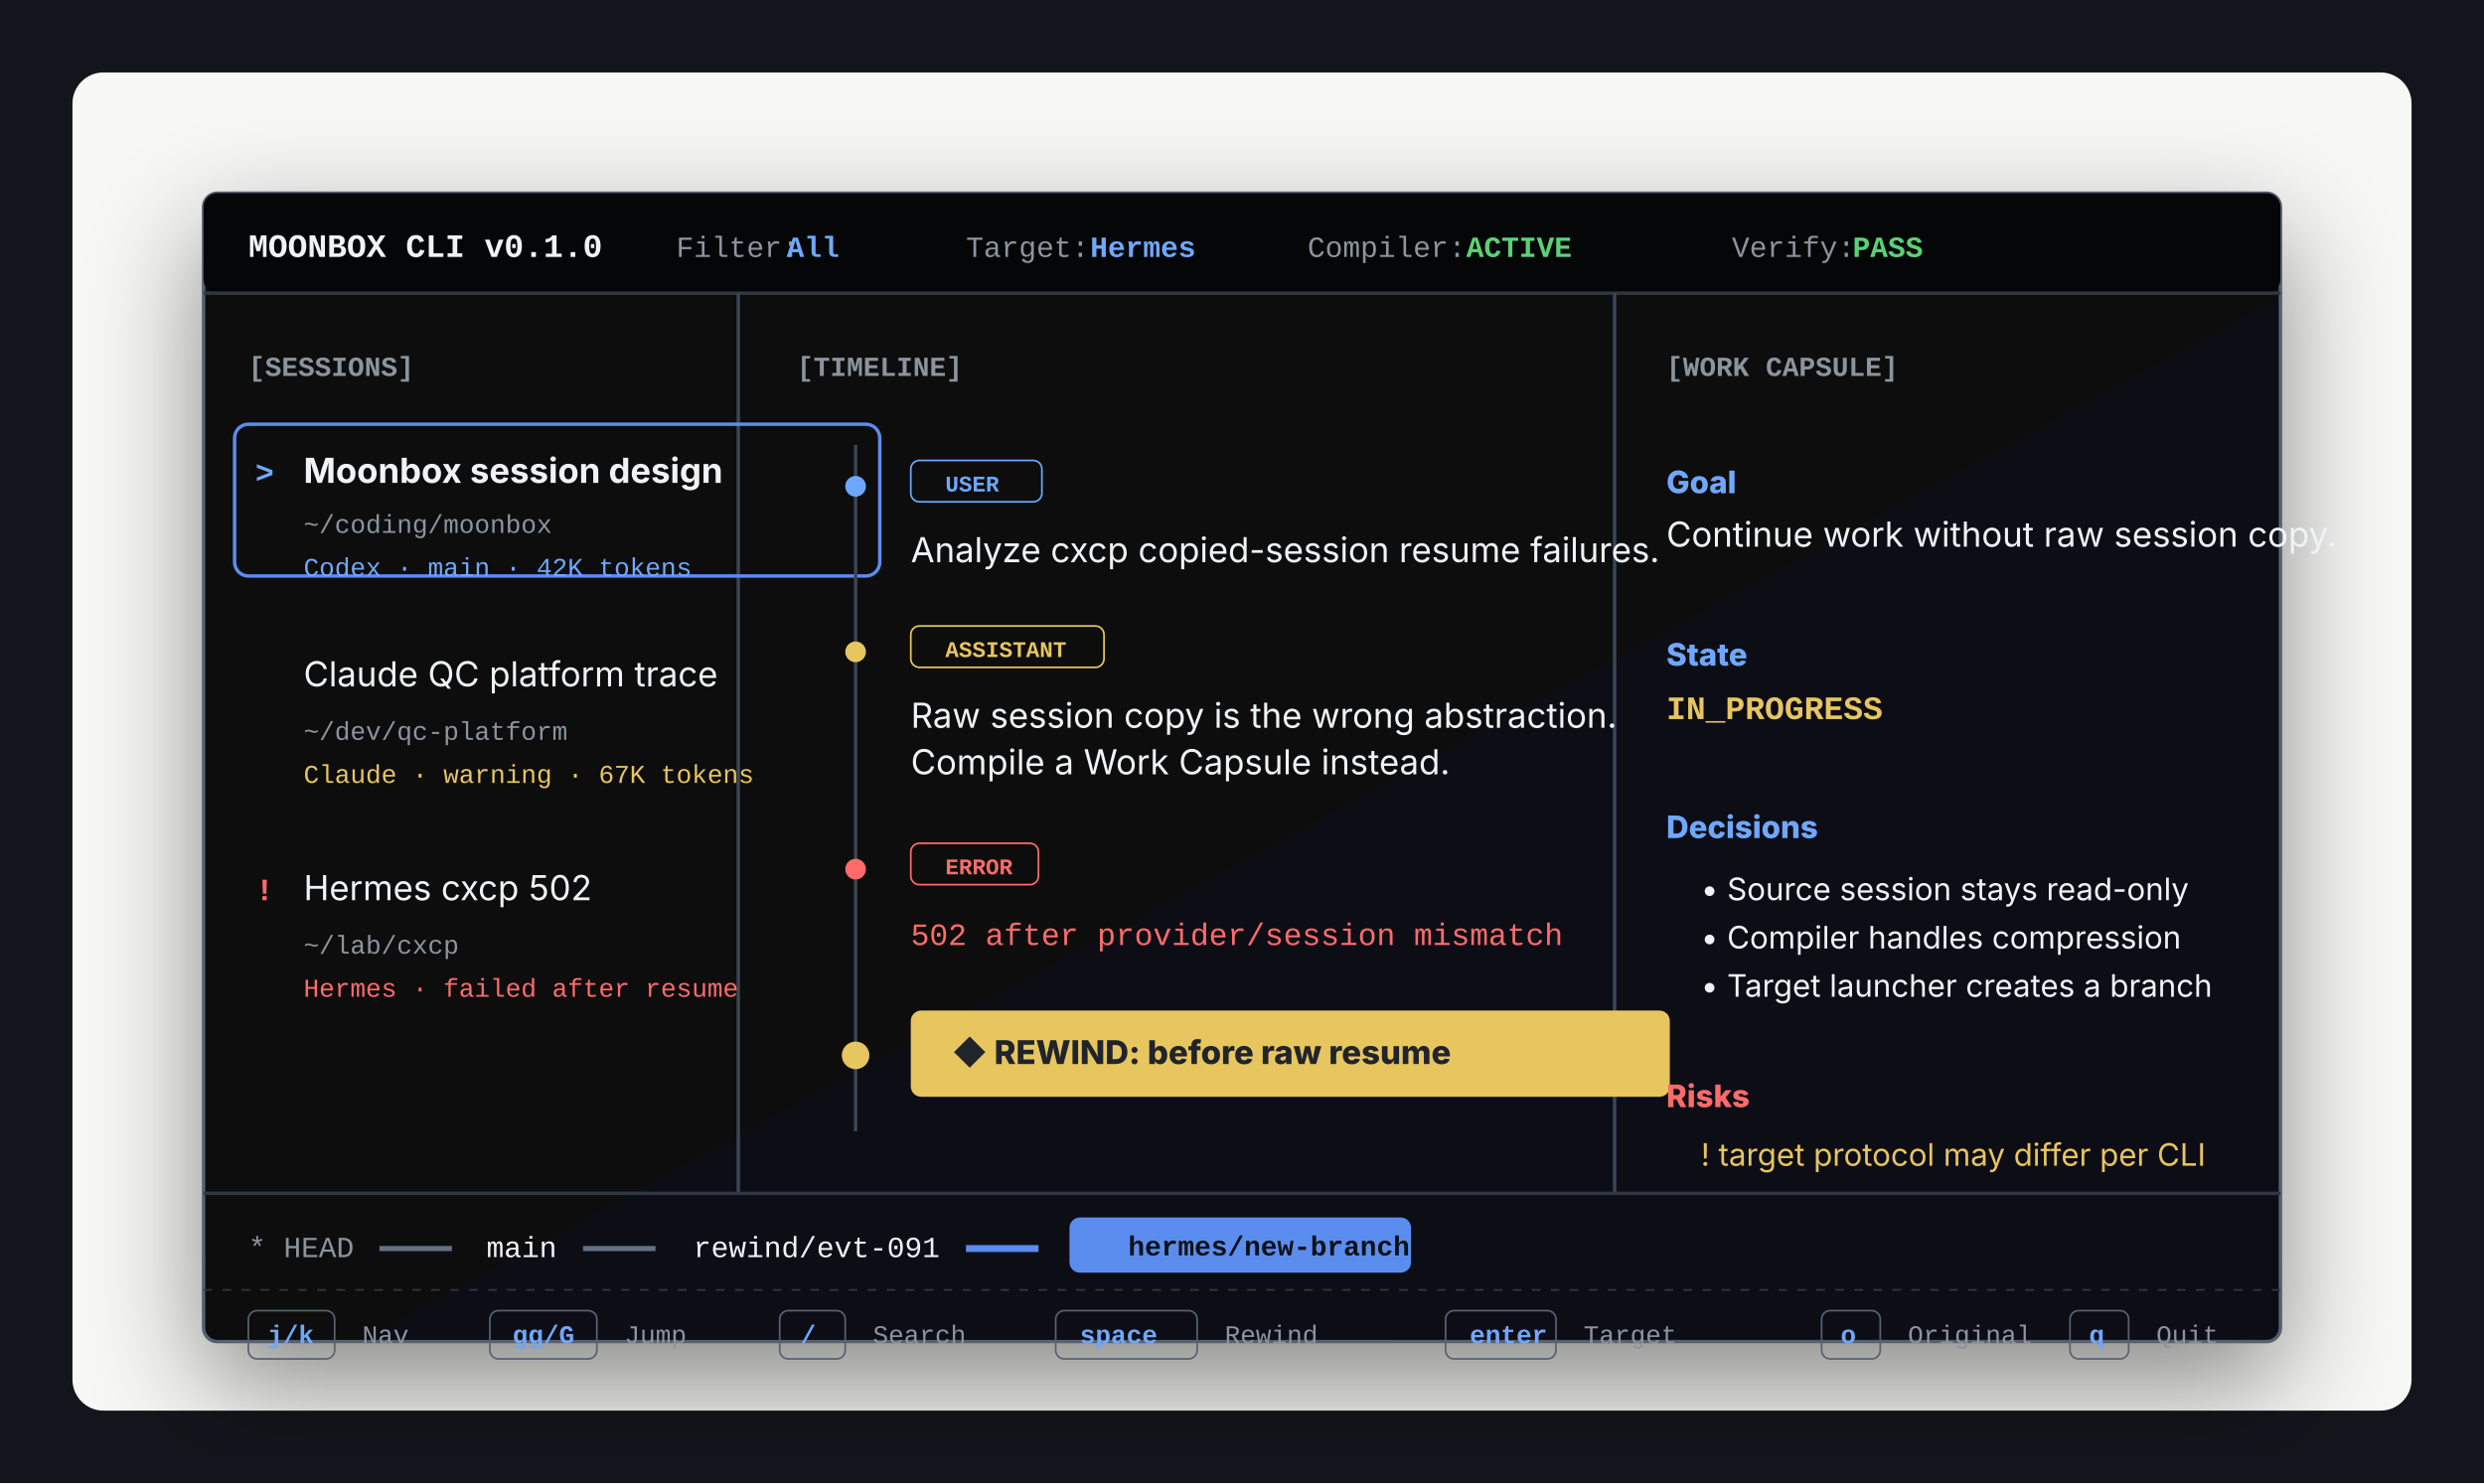
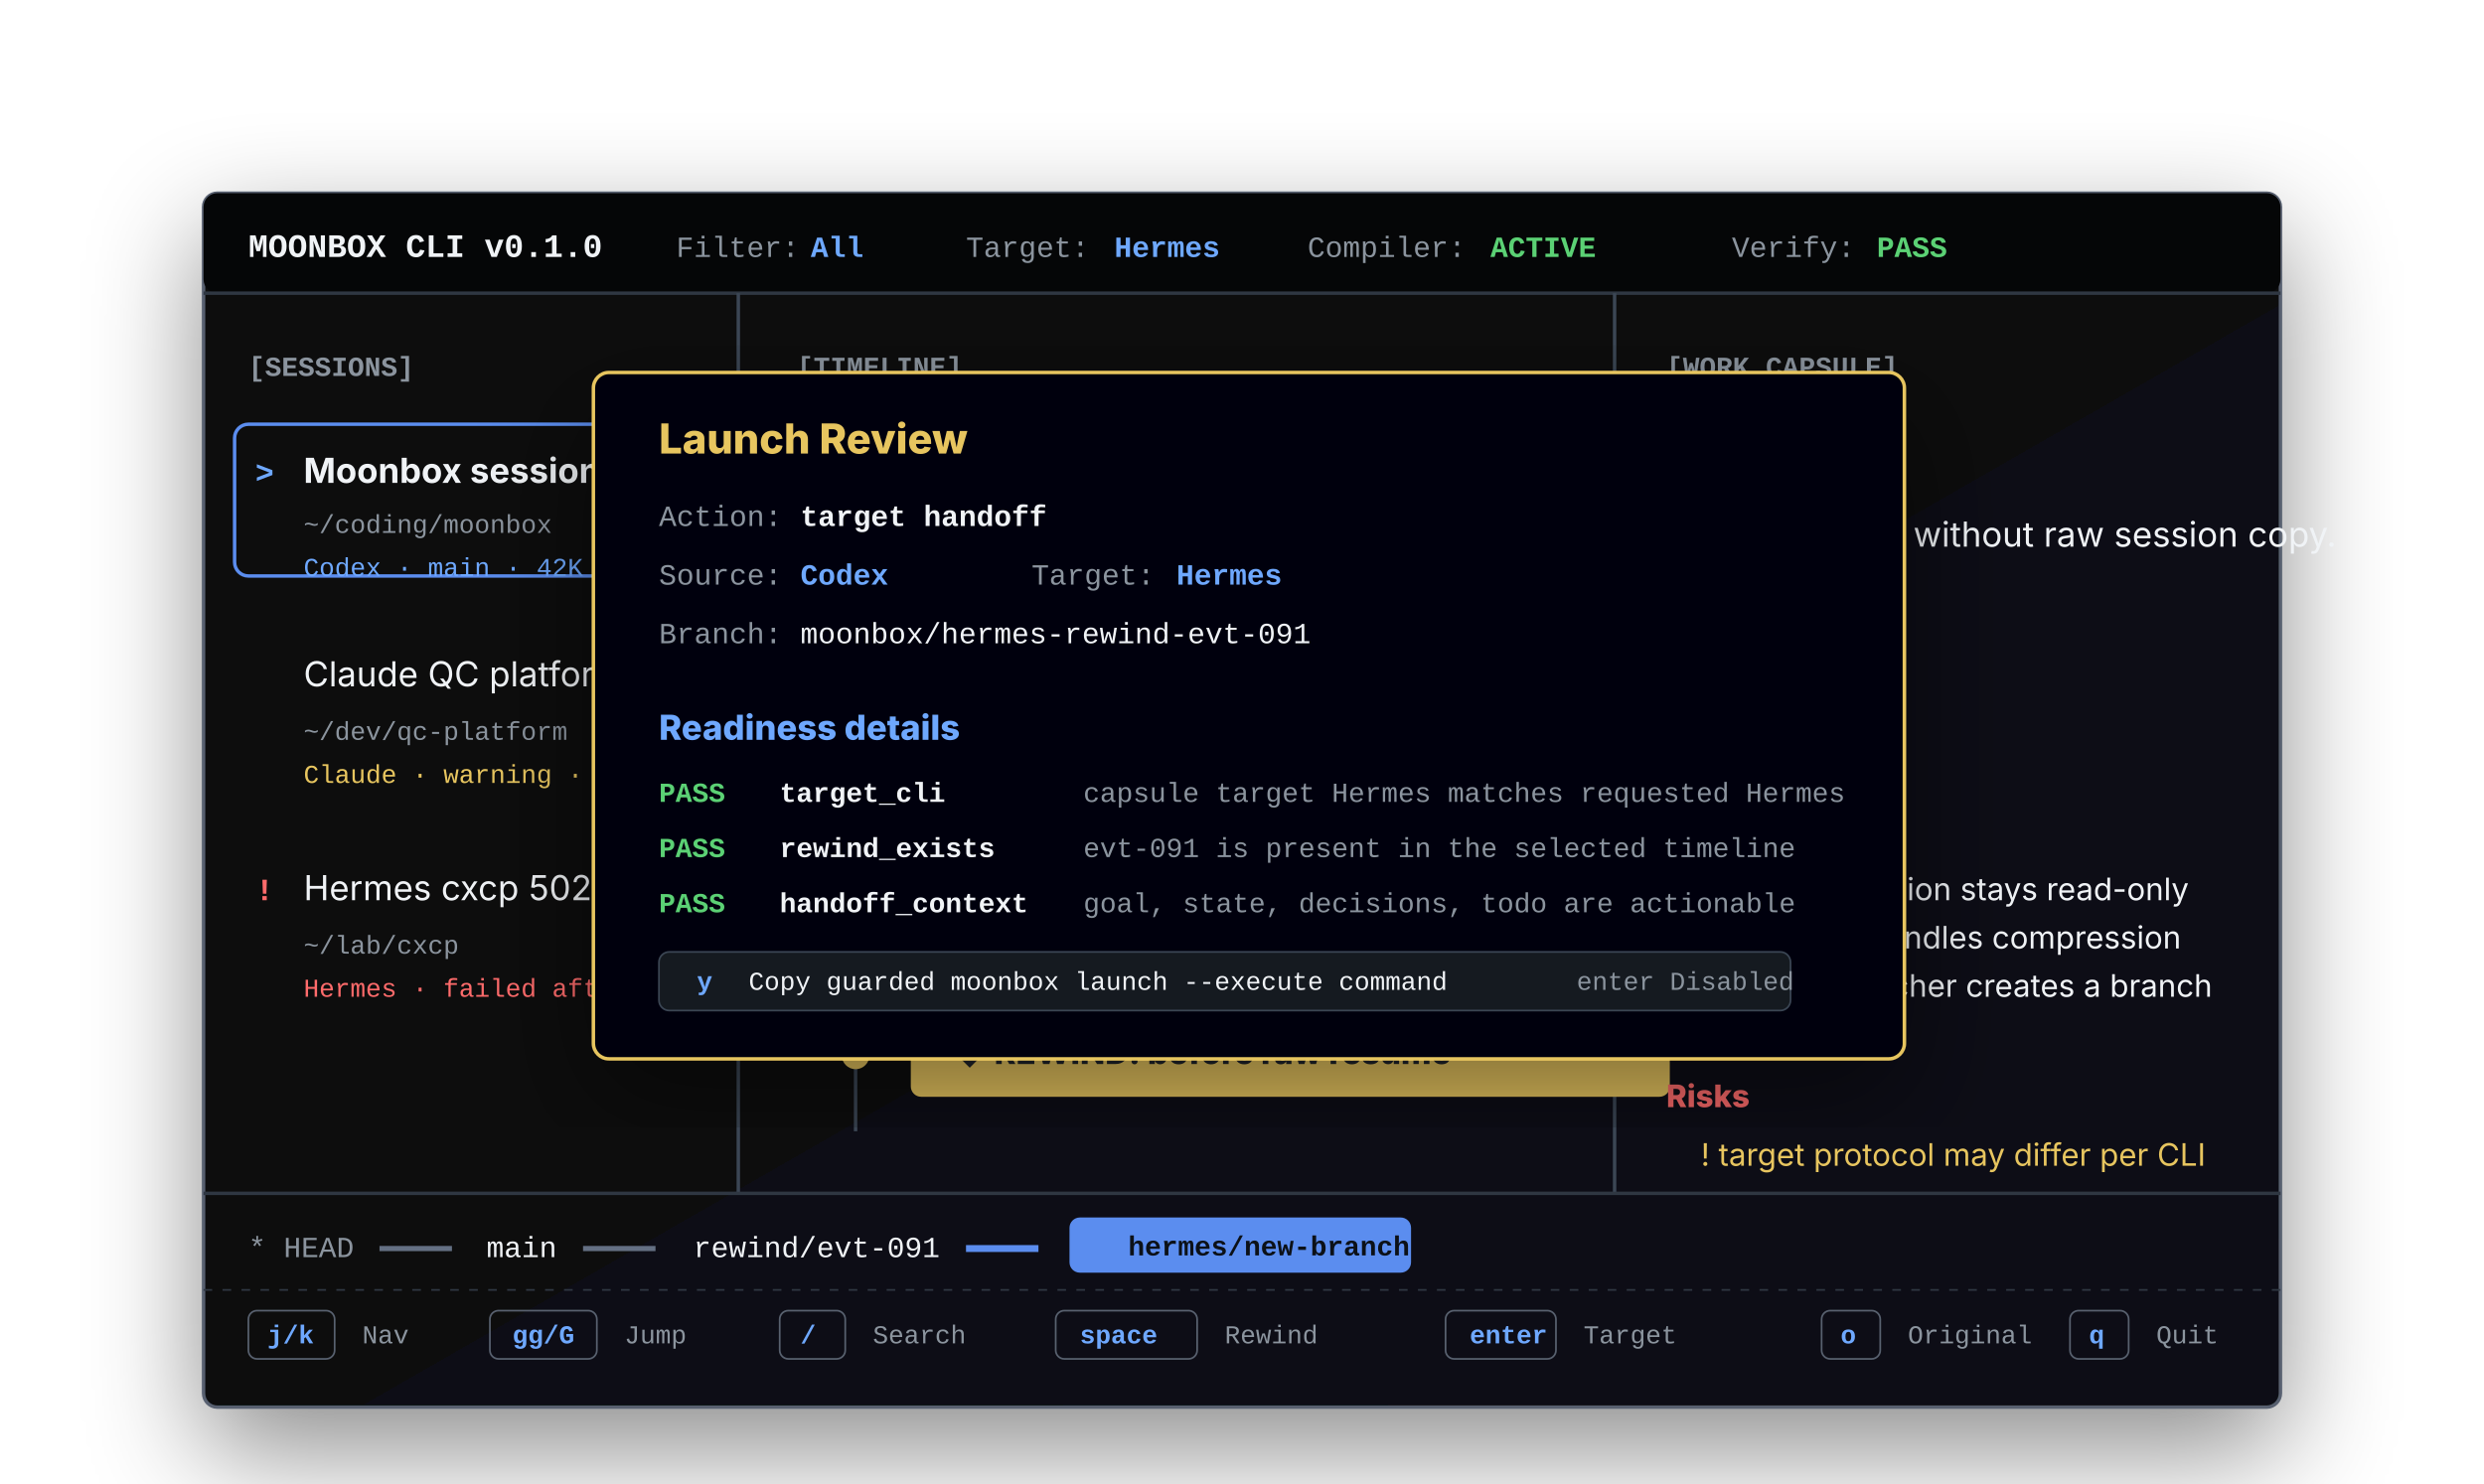
<svg xmlns="http://www.w3.org/2000/svg" width="1440" height="860" viewBox="0 0 1440 860" role="img" aria-labelledby="title desc">
  <defs>
    <linearGradient id="screen" x1="0" y1="0" x2="1" y2="1">
      <stop offset="0" stop-color="#07090b" />
      <stop offset="1" stop-color="#0e1117" />
    </linearGradient>
    <filter id="shadow" x="-10%" y="-10%" width="120%" height="120%">
      <feDropShadow dx="0" dy="24" stdDeviation="32" flood-color="#000000" flood-opacity="0.45" />
    </filter>
    <style>
      .mono { font-family: ui-monospace, SFMono-Regular, Menlo, Monaco, Consolas, "Liberation Mono", monospace; }
      .sans { font-family: Inter, ui-sans-serif, system-ui, -apple-system, BlinkMacSystemFont, "Segoe UI", sans-serif; }
      .muted { fill: #8b949e; }
      .text { fill: #f0f3f6; }
      .blue { fill: #6ea8fe; }
      .green { fill: #5bd174; }
      .gold { fill: #e7c55f; }
      .red { fill: #ff6b6b; }
      .border { stroke: #3b4654; }
      .panel { fill: rgba(7, 9, 11, 0.96); stroke: #3b4654; }
      .rule { stroke: #2f3742; }
    </style>
  </defs>
-   <rect width="1440" height="860" fill="#12151b" />
-   <rect x="42" y="42" width="1356" height="776" rx="18" fill="#f7f7f5" />
  <g filter="url(#shadow)">
-     <rect x="118" y="112" width="1204" height="666" rx="8" fill="url(#screen)" stroke="#58616f" stroke-width="2" />
+     <rect x="118" y="112" width="1204" height="704" rx="8" fill="url(#screen)" stroke="#58616f" stroke-width="2" />
  </g>
  <rect x="118" y="112" width="1204" height="58" rx="8" fill="#050607" />
  <line x1="118" y1="170" x2="1322" y2="170" class="rule" stroke-width="2" />
  <text x="144" y="149" class="mono text" font-size="19" font-weight="800">MOONBOX CLI v0.1.0</text>
  <text x="392" y="149" class="mono muted" font-size="17">Filter:</text>
-   <text x="456" y="149" class="mono blue" font-size="17" font-weight="700">All</text>
+   <text x="470" y="149" class="mono blue" font-size="17" font-weight="700">All</text>
  <text x="560" y="149" class="mono muted" font-size="17">Target:</text>
-   <text x="632" y="149" class="mono blue" font-size="17" font-weight="700">Hermes</text>
+   <text x="646" y="149" class="mono blue" font-size="17" font-weight="700">Hermes</text>
  <text x="758" y="149" class="mono muted" font-size="17">Compiler:</text>
-   <text x="850" y="149" class="mono green" font-size="17" font-weight="800">ACTIVE</text>
+   <text x="864" y="149" class="mono green" font-size="17" font-weight="800">ACTIVE</text>
  <text x="1004" y="149" class="mono muted" font-size="17">Verify:</text>
-   <text x="1074" y="149" class="mono green" font-size="17" font-weight="800">PASS</text>
+   <text x="1088" y="149" class="mono green" font-size="17" font-weight="800">PASS</text>
  <line x1="428" y1="170" x2="428" y2="692" class="border" stroke-width="2" />
  <line x1="936" y1="170" x2="936" y2="692" class="border" stroke-width="2" />
  <line x1="118" y1="692" x2="1322" y2="692" class="rule" stroke-width="2" />
  <line x1="118" y1="748" x2="1322" y2="748" class="rule" stroke-width="1" stroke-dasharray="5 6" />
  <text x="144" y="218" class="mono muted" font-size="16" font-weight="700">[SESSIONS]</text>
  <rect x="136" y="246" width="374" height="88" rx="8" fill="none" stroke="#5b8def" stroke-width="2" />
  <text x="148" y="280" class="mono blue" font-size="18" font-weight="800">&gt;</text>
  <text x="176" y="280" class="sans text" font-size="20" font-weight="700">Moonbox session design</text>
  <text x="176" y="309" class="mono muted" font-size="15">~/coding/moonbox</text>
  <text x="176" y="334" class="mono blue" font-size="15">Codex · main · 42K tokens</text>
  <text x="176" y="398" class="sans text" font-size="20">Claude QC platform trace</text>
  <text x="176" y="429" class="mono muted" font-size="15">~/dev/qc-platform</text>
  <text x="176" y="454" class="mono gold" font-size="15">Claude · warning · 67K tokens</text>
  <text x="148" y="522" class="mono red" font-size="18" font-weight="800">!</text>
  <text x="176" y="522" class="sans text" font-size="20">Hermes cxcp 502</text>
  <text x="176" y="553" class="mono muted" font-size="15">~/lab/cxcp</text>
  <text x="176" y="578" class="mono red" font-size="15">Hermes · failed after resume</text>
  <text x="462" y="218" class="mono muted" font-size="16" font-weight="700">[TIMELINE]</text>
  <line x1="496" y1="258" x2="496" y2="656" class="border" stroke-width="2" />
  <circle cx="496" cy="282" r="6" fill="#6ea8fe" />
  <rect x="528" y="267" width="76" height="24" rx="5" fill="none" stroke="#6ea8fe" />
  <text x="548" y="285" class="mono blue" font-size="13" font-weight="700">USER</text>
  <text x="528" y="326" class="sans text" font-size="20">Analyze cxcp copied-session resume failures.</text>
  <circle cx="496" cy="378" r="6" fill="#e7c55f" />
  <rect x="528" y="363" width="112" height="24" rx="5" fill="none" stroke="#e7c55f" />
  <text x="548" y="381" class="mono gold" font-size="13" font-weight="700">ASSISTANT</text>
  <text x="528" y="422" class="sans text" font-size="20">Raw session copy is the wrong abstraction.</text>
  <text x="528" y="449" class="sans text" font-size="20">Compile a Work Capsule instead.</text>
  <circle cx="496" cy="504" r="6" fill="#ff6b6b" />
  <rect x="528" y="489" width="74" height="24" rx="5" fill="none" stroke="#ff6b6b" />
  <text x="548" y="507" class="mono red" font-size="13" font-weight="700">ERROR</text>
  <text x="528" y="548" class="mono red" font-size="18">502 after provider/session mismatch</text>
  <circle cx="496" cy="612" r="8" fill="#e7c55f" />
  <rect x="528" y="586" width="440" height="50" rx="6" fill="#e7c55f" />
  <text x="552" y="617" class="sans" font-size="19" font-weight="800" fill="#20242b">◆ REWIND: before raw resume</text>
  <text x="966" y="218" class="mono muted" font-size="16" font-weight="700">[WORK CAPSULE]</text>
  <text x="966" y="286" class="sans blue" font-size="18" font-weight="800">Goal</text>
  <text x="966" y="317" class="sans text" font-size="20">Continue work without raw session copy.</text>
  <text x="966" y="386" class="sans blue" font-size="18" font-weight="800">State</text>
  <text x="966" y="417" class="mono gold" font-size="19" font-weight="800">IN_PROGRESS</text>
  <text x="966" y="486" class="sans blue" font-size="18" font-weight="800">Decisions</text>
  <text x="986" y="522" class="sans text" font-size="18">• Source session stays read-only</text>
  <text x="986" y="550" class="sans text" font-size="18">• Compiler handles compression</text>
  <text x="986" y="578" class="sans text" font-size="18">• Target launcher creates a branch</text>
  <text x="966" y="642" class="sans red" font-size="18" font-weight="800">Risks</text>
  <text x="986" y="676" class="sans gold" font-size="18">! target protocol may differ per CLI</text>
+   <g filter="url(#shadow)">
+     <rect x="344" y="216" width="760" height="398" rx="9" fill="#050607" stroke="#e7c55f" stroke-width="2" />
+   </g>
+   <text x="382" y="263" class="sans gold" font-size="24" font-weight="800">Launch Review</text>
+   <text x="382" y="305" class="mono muted" font-size="17">Action:</text>
+   <text x="464" y="305" class="mono text" font-size="17" font-weight="700">target handoff</text>
+   <text x="382" y="339" class="mono muted" font-size="17">Source:</text>
+   <text x="464" y="339" class="mono blue" font-size="17" font-weight="700">Codex</text>
+   <text x="598" y="339" class="mono muted" font-size="17">Target:</text>
+   <text x="682" y="339" class="mono blue" font-size="17" font-weight="700">Hermes</text>
+   <text x="382" y="373" class="mono muted" font-size="17">Branch:</text>
+   <text x="464" y="373" class="mono text" font-size="17">moonbox/hermes-rewind-evt-091</text>
+   <text x="382" y="429" class="sans blue" font-size="20" font-weight="800">Readiness details</text>
+   <text x="382" y="465" class="mono green" font-size="16" font-weight="800">PASS</text>
+   <text x="452" y="465" class="mono text" font-size="16" font-weight="800">target_cli</text>
+   <text x="628" y="465" class="mono muted" font-size="16">capsule target Hermes matches requested Hermes</text>
+   <text x="382" y="497" class="mono green" font-size="16" font-weight="800">PASS</text>
+   <text x="452" y="497" class="mono text" font-size="16" font-weight="800">rewind_exists</text>
+   <text x="628" y="497" class="mono muted" font-size="16">evt-091 is present in the selected timeline</text>
+   <text x="382" y="529" class="mono green" font-size="16" font-weight="800">PASS</text>
+   <text x="452" y="529" class="mono text" font-size="16" font-weight="800">handoff_context</text>
+   <text x="628" y="529" class="mono muted" font-size="16">goal, state, decisions, todo are actionable</text>
+   <rect x="382" y="552" width="656" height="34" rx="6" fill="#151a20" stroke="#3b4654" />
+   <text x="404" y="574" class="mono blue" font-size="15" font-weight="800">y</text>
+   <text x="434" y="574" class="mono text" font-size="15">Copy guarded moonbox launch --execute command</text>
+   <text x="914" y="574" class="mono muted" font-size="15">enter Disabled</text>
  <text x="144" y="729" class="mono muted" font-size="17">* HEAD</text>
  <line x1="220" y1="724" x2="262" y2="724" stroke="#647083" stroke-width="3" />
  <text x="282" y="729" class="mono text" font-size="17">main</text>
  <line x1="338" y1="724" x2="380" y2="724" stroke="#647083" stroke-width="3" />
  <text x="402" y="729" class="mono text" font-size="17">rewind/evt-091</text>
  <line x1="560" y1="724" x2="602" y2="724" stroke="#5b8def" stroke-width="4" />
  <rect x="620" y="706" width="198" height="32" rx="6" fill="#5b8def" />
  <text x="654" y="728" class="mono" font-size="16" font-weight="800" fill="#0c1118">hermes/new-branch</text>
  <g class="mono" font-size="15">
    <rect x="144" y="760" width="50" height="28" rx="5" fill="none" stroke="#58616f" />
    <text x="155" y="779" class="blue" font-weight="800">j/k</text>
    <text x="210" y="779" class="muted">Nav</text>
    <rect x="284" y="760" width="62" height="28" rx="5" fill="none" stroke="#58616f" />
    <text x="297" y="779" class="blue" font-weight="800">gg/G</text>
    <text x="362" y="779" class="muted">Jump</text>
    <rect x="452" y="760" width="38" height="28" rx="5" fill="none" stroke="#58616f" />
    <text x="464" y="779" class="blue" font-weight="800">/</text>
    <text x="506" y="779" class="muted">Search</text>
    <rect x="612" y="760" width="82" height="28" rx="5" fill="none" stroke="#58616f" />
    <text x="626" y="779" class="blue" font-weight="800">space</text>
    <text x="710" y="779" class="muted">Rewind</text>
    <rect x="838" y="760" width="64" height="28" rx="5" fill="none" stroke="#58616f" />
    <text x="852" y="779" class="blue" font-weight="800">enter</text>
    <text x="918" y="779" class="muted">Target</text>
    <rect x="1056" y="760" width="34" height="28" rx="5" fill="none" stroke="#58616f" />
    <text x="1067" y="779" class="blue" font-weight="800">o</text>
    <text x="1106" y="779" class="muted">Original</text>
    <rect x="1200" y="760" width="34" height="28" rx="5" fill="none" stroke="#58616f" />
    <text x="1211" y="779" class="blue" font-weight="800">q</text>
    <text x="1250" y="779" class="muted">Quit</text>
  </g>
</svg>
